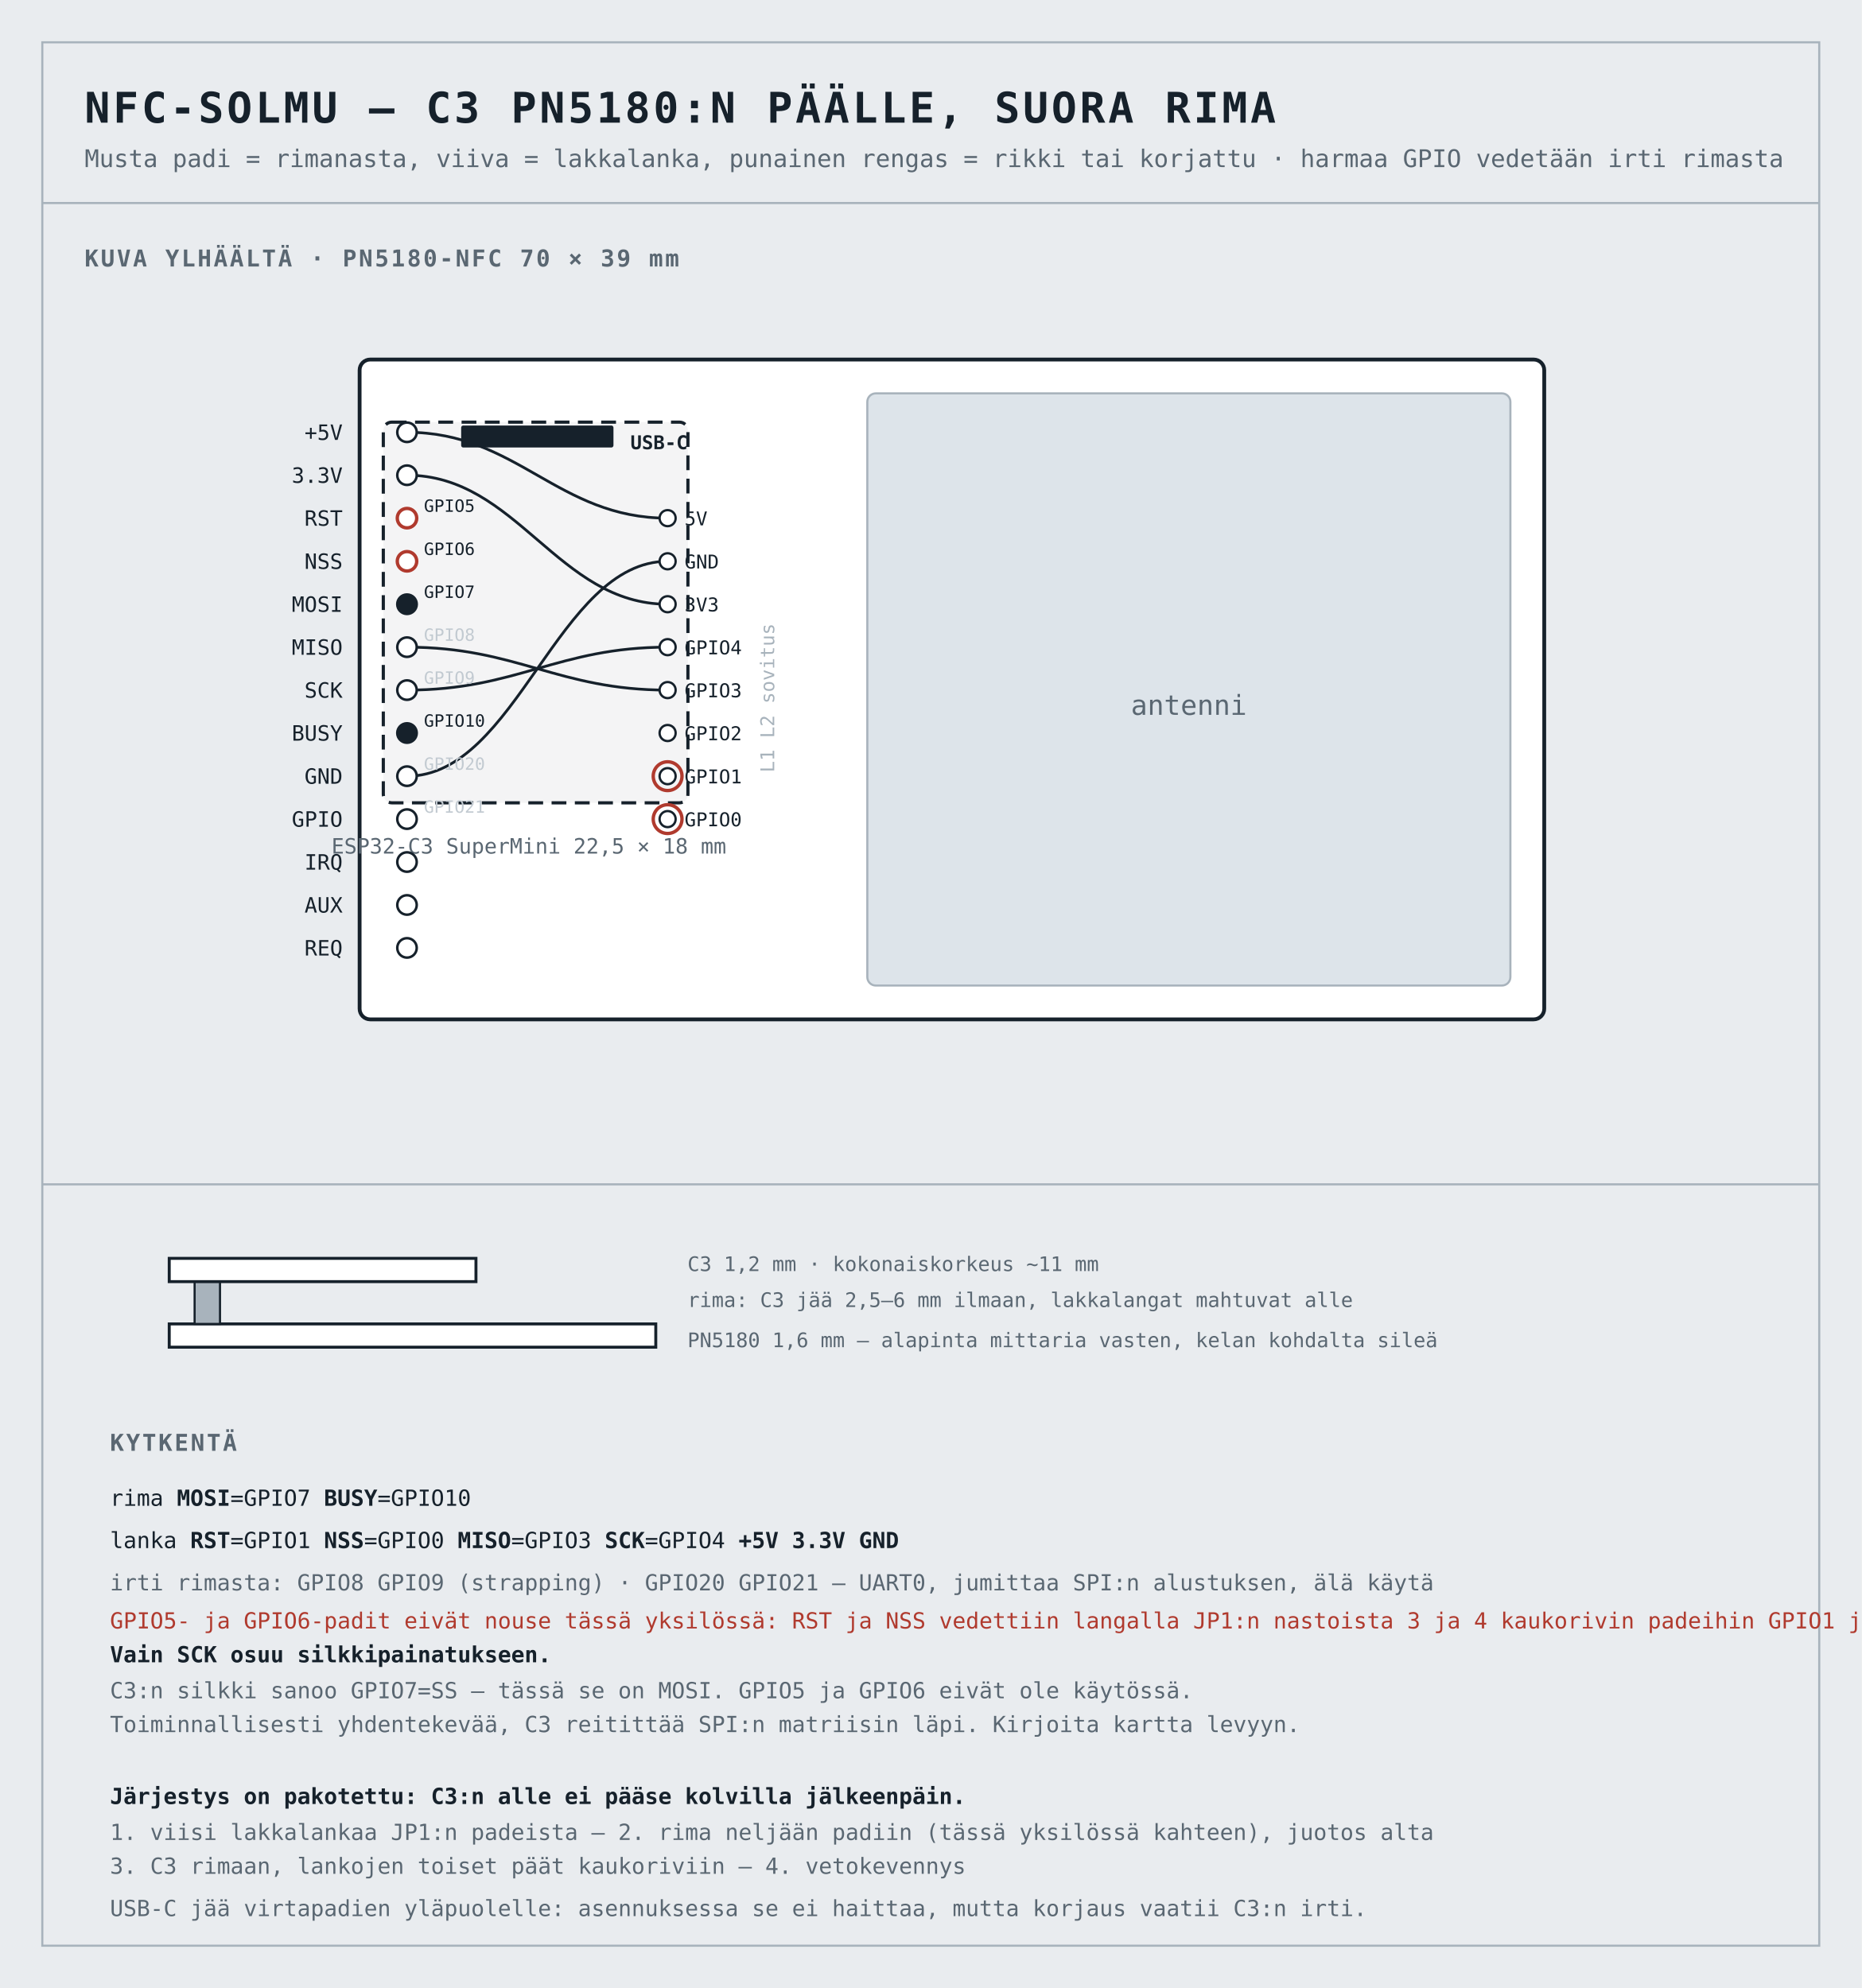
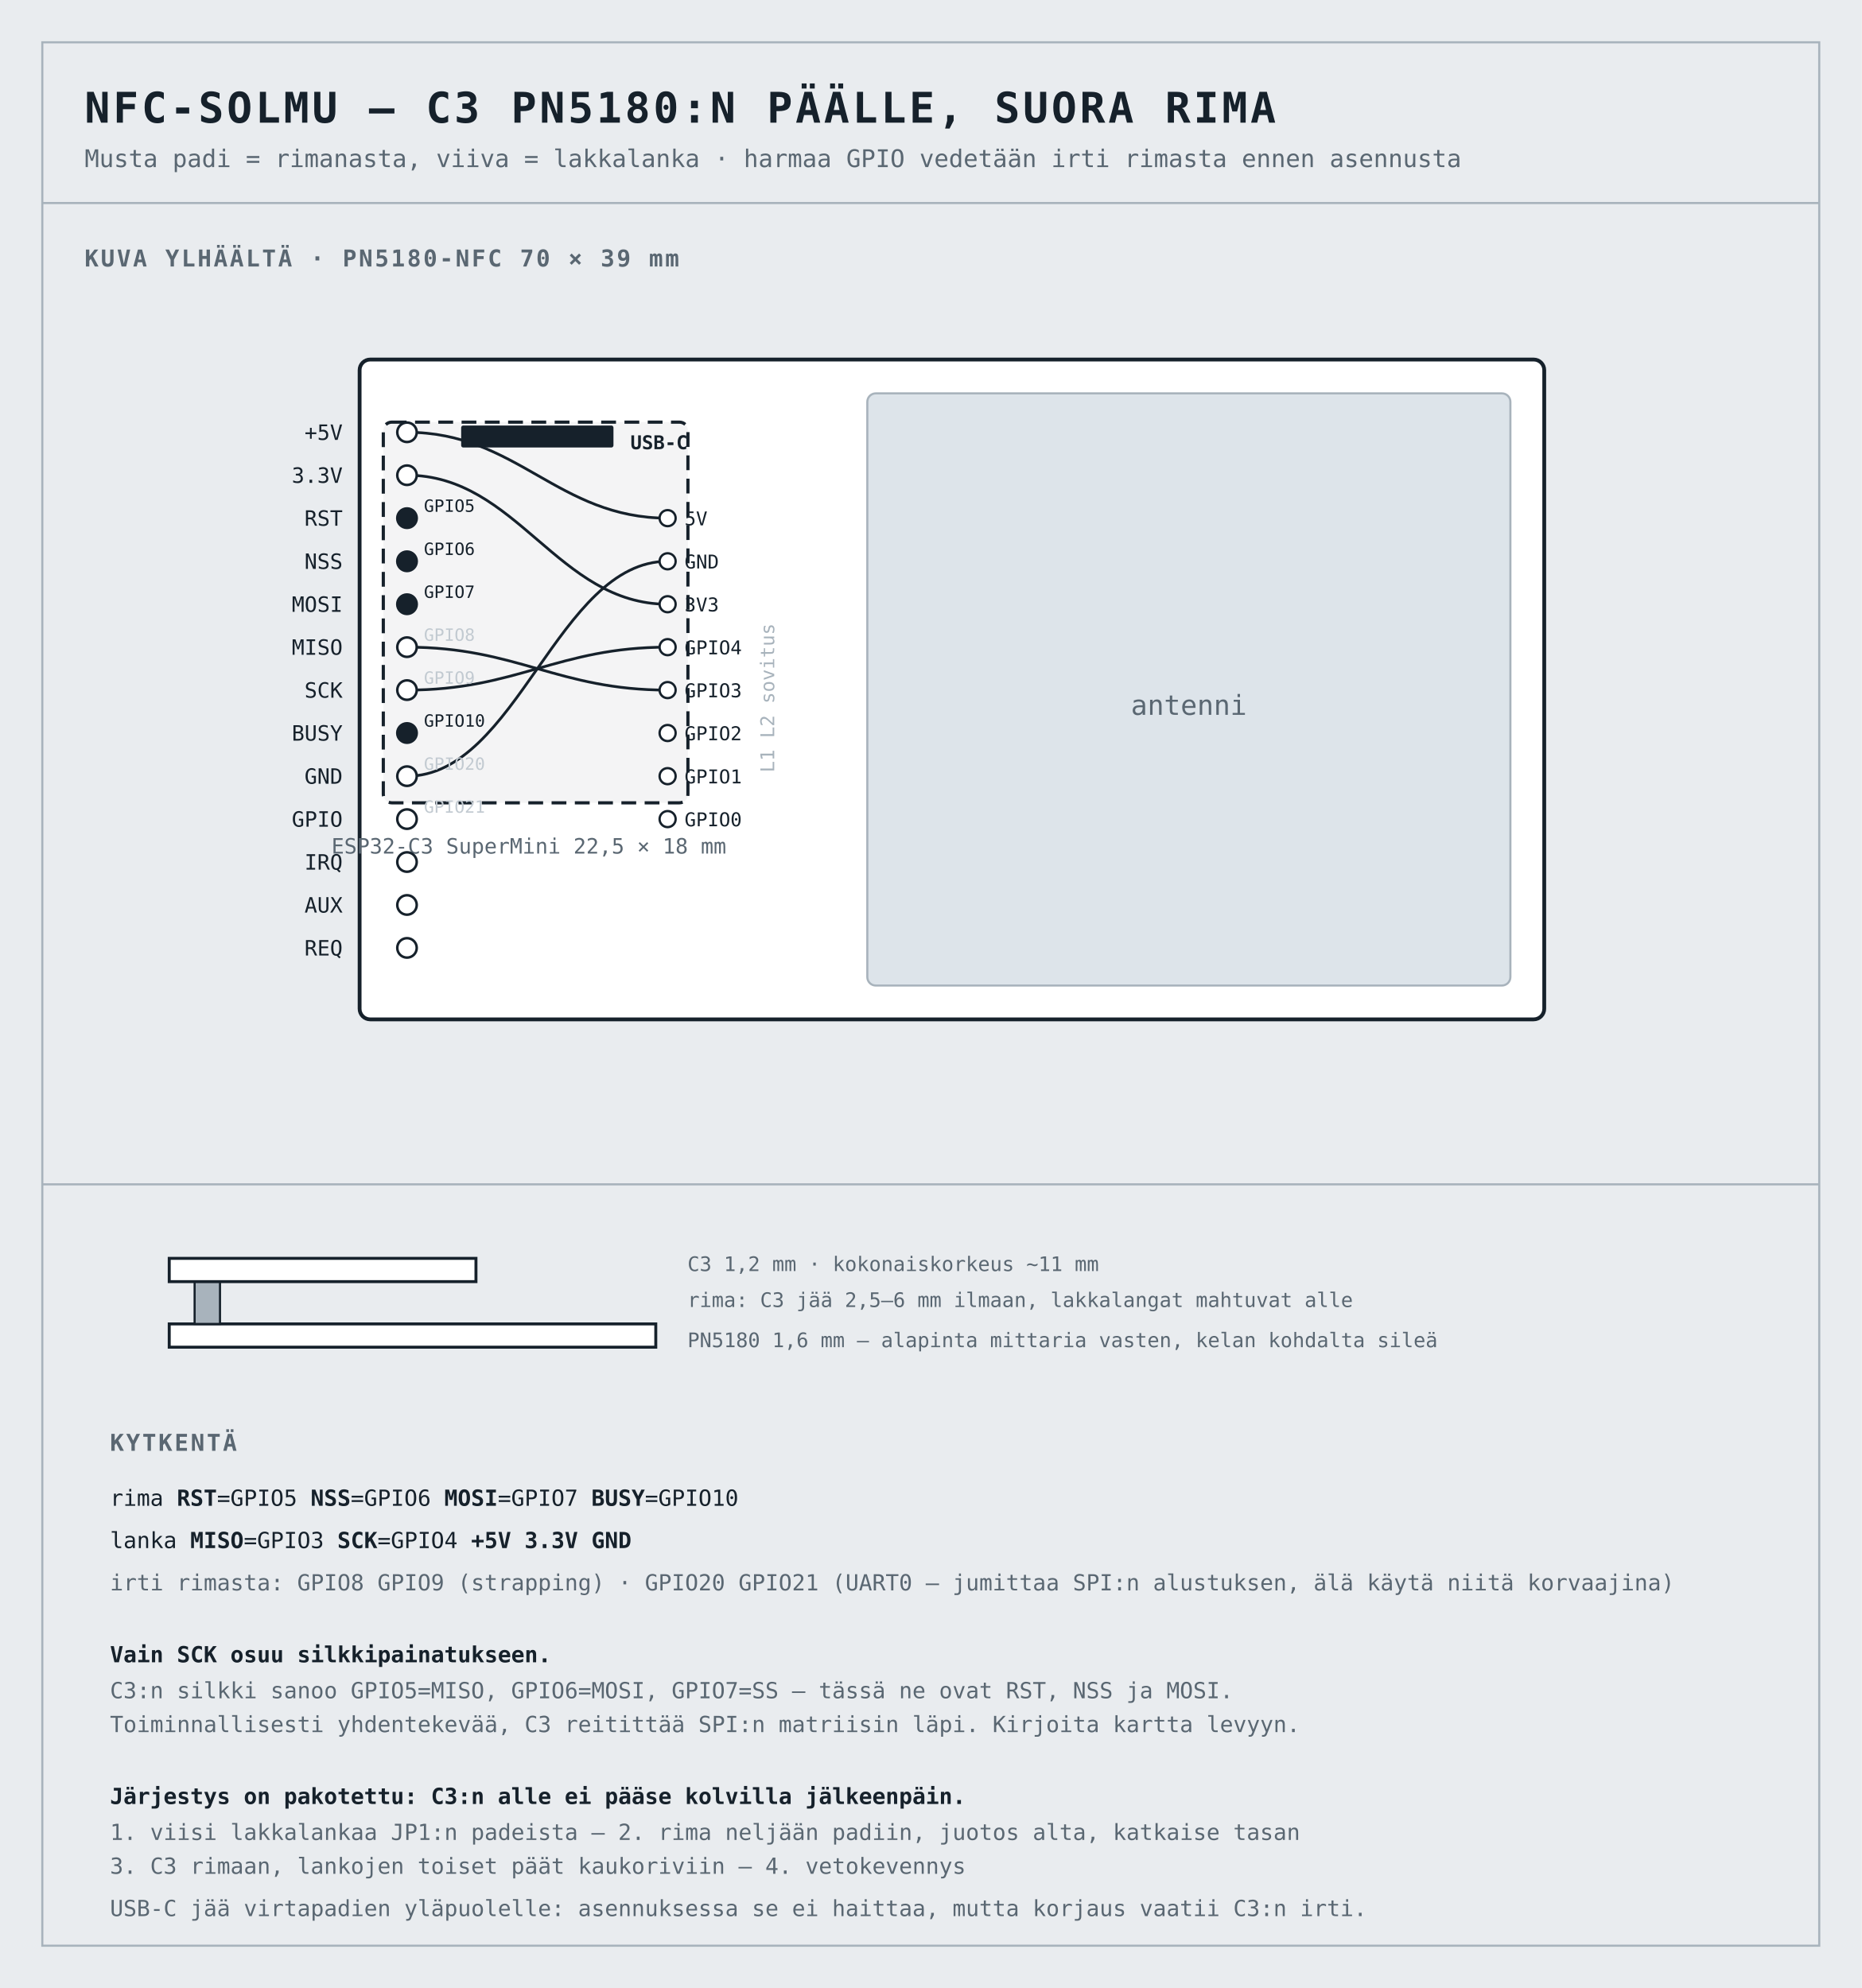
<svg xmlns="http://www.w3.org/2000/svg" viewBox="0 0 880 940" width="880" height="940" font-family="ui-monospace, SFMono-Regular, Menlo, Consolas, monospace">
  <rect width="880" height="940" fill="#E9ECEF" />
  <rect x="20" y="20" width="840" height="900" fill="none" stroke="#A8B3BC" />
  <text x="40" y="58" font-size="20" font-weight="700" fill="#16212B" letter-spacing="1.4">NFC-SOLMU — C3 PN5180:N PÄÄLLE, SUORA RIMA</text>
-   <text x="40" y="79" font-size="11.5" fill="#5A6772">Musta padi = rimanasta, viiva = lakkalanka, punainen rengas = rikki tai korjattu · harmaa GPIO vedetään irti rimasta</text>
+   <text x="40" y="79" font-size="11.5" fill="#5A6772">Musta padi = rimanasta, viiva = lakkalanka · harmaa GPIO vedetään irti rimasta ennen asennusta</text>
  <line x1="20" y1="96" x2="860" y2="96" stroke="#A8B3BC" />
  <text x="40" y="126" font-size="11" font-weight="700" fill="#5A6772" letter-spacing="1">KUVA YLHÄÄLTÄ · PN5180-NFC 70 × 39 mm</text>
  <rect x="170" y="170" width="560.0" height="312.0" rx="5" fill="#FFFFFF" stroke="#16212B" stroke-width="1.8" />
  <rect x="410.0" y="186.0" width="304.0" height="280.0" rx="4" fill="#DDE4EA" stroke="#A8B3BC" />
  <text x="562.0" y="338.0" font-size="13" fill="#5A6772" text-anchor="middle">antenni</text>
  <text x="366.0" y="330.0" font-size="9" fill="#A8B3BC" text-anchor="middle" transform="rotate(-90 366.0 330.0)">L1 L2 sovitus</text>
  <rect x="181.2" y="199.6" width="144.0" height="180.0" rx="4" fill="#16212B" fill-opacity="0.05" stroke="#16212B" stroke-width="1.5" stroke-dasharray="7 4" />
  <text x="250.0" y="403.6" font-size="10" fill="#5A6772" text-anchor="middle">ESP32-C3 SuperMini 22,5 × 18 mm</text>
  <rect x="218.0" y="201.2" width="72.0" height="10.4" rx="1" fill="#16212B" />
  <text x="298.0" y="212.4" font-size="9" font-weight="700" fill="#16212B">USB-C</text>
  <path d="M192.4 204.4 C244.4 204.4 263.6 245.0 315.6 245.0" fill="none" stroke="#16212B" stroke-width="1.3" />
  <path d="M192.4 224.7 C244.4 224.7 263.6 285.7 315.6 285.7" fill="none" stroke="#16212B" stroke-width="1.3" />
  <path d="M192.4 367.0 C244.4 367.0 263.6 265.4 315.6 265.4" fill="none" stroke="#16212B" stroke-width="1.3" />
  <path d="M192.4 306.0 C244.4 306.0 263.6 326.3 315.6 326.3" fill="none" stroke="#16212B" stroke-width="1.3" />
  <path d="M192.4 326.3 C244.4 326.3 263.6 306.0 315.6 306.0" fill="none" stroke="#16212B" stroke-width="1.3" />
  <circle cx="192.4" cy="204.4" r="4.6" fill="#FFFFFF" stroke="#16212B" stroke-width="1.2" />
  <text x="162" y="208.0" font-size="10" fill="#16212B" text-anchor="end">+5V</text>
  <circle cx="192.4" cy="224.7" r="4.6" fill="#FFFFFF" stroke="#16212B" stroke-width="1.2" />
  <text x="162" y="228.3" font-size="10" fill="#16212B" text-anchor="end">3.3V</text>
-   <circle cx="192.4" cy="245.0" r="4.6" fill="#FFFFFF" stroke="#B03A2E" stroke-width="1.6" />
+   <circle cx="192.4" cy="245.0" r="4.6" fill="#16212B" stroke="#16212B" stroke-width="1.2" />
  <text x="162" y="248.6" font-size="10" fill="#16212B" text-anchor="end">RST</text>
  <text x="200.4" y="242.0" font-size="8" fill="#16212B">GPIO5</text>
  <circle cx="315.6" cy="245.0" r="3.8" fill="#FFFFFF" stroke="#16212B" stroke-width="1.1" />
  <text x="323.6" y="248.4" font-size="9" fill="#16212B">5V</text>
-   <circle cx="192.4" cy="265.4" r="4.6" fill="#FFFFFF" stroke="#B03A2E" stroke-width="1.6" />
+   <circle cx="192.4" cy="265.4" r="4.6" fill="#16212B" stroke="#16212B" stroke-width="1.2" />
  <text x="162" y="269.0" font-size="10" fill="#16212B" text-anchor="end">NSS</text>
  <text x="200.4" y="262.4" font-size="8" fill="#16212B">GPIO6</text>
  <circle cx="315.6" cy="265.4" r="3.8" fill="#FFFFFF" stroke="#16212B" stroke-width="1.1" />
  <text x="323.6" y="268.8" font-size="9" fill="#16212B">GND</text>
  <circle cx="192.4" cy="285.7" r="4.6" fill="#16212B" stroke="#16212B" stroke-width="1.2" />
  <text x="162" y="289.3" font-size="10" fill="#16212B" text-anchor="end">MOSI</text>
  <text x="200.4" y="282.7" font-size="8" fill="#16212B">GPIO7</text>
  <circle cx="315.6" cy="285.7" r="3.8" fill="#FFFFFF" stroke="#16212B" stroke-width="1.1" />
  <text x="323.6" y="289.1" font-size="9" fill="#16212B">3V3</text>
  <circle cx="192.4" cy="306.0" r="4.6" fill="#FFFFFF" stroke="#16212B" stroke-width="1.2" />
  <text x="162" y="309.6" font-size="10" fill="#16212B" text-anchor="end">MISO</text>
  <text x="200.4" y="303.0" font-size="8" fill="#C2CAD1">GPIO8</text>
  <circle cx="315.6" cy="306.0" r="3.8" fill="#FFFFFF" stroke="#16212B" stroke-width="1.1" />
  <text x="323.6" y="309.4" font-size="9" fill="#16212B">GPIO4</text>
  <circle cx="192.4" cy="326.3" r="4.6" fill="#FFFFFF" stroke="#16212B" stroke-width="1.2" />
  <text x="162" y="329.9" font-size="10" fill="#16212B" text-anchor="end">SCK</text>
  <text x="200.4" y="323.3" font-size="8" fill="#C2CAD1">GPIO9</text>
  <circle cx="315.6" cy="326.3" r="3.8" fill="#FFFFFF" stroke="#16212B" stroke-width="1.1" />
  <text x="323.6" y="329.7" font-size="9" fill="#16212B">GPIO3</text>
  <circle cx="192.4" cy="346.6" r="4.6" fill="#16212B" stroke="#16212B" stroke-width="1.2" />
  <text x="162" y="350.2" font-size="10" fill="#16212B" text-anchor="end">BUSY</text>
  <text x="200.4" y="343.6" font-size="8" fill="#16212B">GPIO10</text>
  <circle cx="315.6" cy="346.6" r="3.8" fill="#FFFFFF" stroke="#16212B" stroke-width="1.1" />
  <text x="323.6" y="350.0" font-size="9" fill="#16212B">GPIO2</text>
  <circle cx="192.4" cy="367.0" r="4.6" fill="#FFFFFF" stroke="#16212B" stroke-width="1.2" />
  <text x="162" y="370.6" font-size="10" fill="#16212B" text-anchor="end">GND</text>
  <text x="200.4" y="364.0" font-size="8" fill="#C2CAD1">GPIO20</text>
  <circle cx="315.6" cy="367.0" r="3.8" fill="#FFFFFF" stroke="#16212B" stroke-width="1.1" />
  <text x="323.6" y="370.4" font-size="9" fill="#16212B">GPIO1</text>
  <circle cx="192.4" cy="387.3" r="4.6" fill="#FFFFFF" stroke="#16212B" stroke-width="1.2" />
  <text x="162" y="390.9" font-size="10" fill="#16212B" text-anchor="end">GPIO</text>
  <text x="200.4" y="384.3" font-size="8" fill="#C2CAD1">GPIO21</text>
  <circle cx="315.6" cy="387.3" r="3.8" fill="#FFFFFF" stroke="#16212B" stroke-width="1.1" />
  <text x="323.6" y="390.7" font-size="9" fill="#16212B">GPIO0</text>
  <circle cx="192.4" cy="407.6" r="4.6" fill="#FFFFFF" stroke="#16212B" stroke-width="1.2" />
  <text x="162" y="411.2" font-size="10" fill="#16212B" text-anchor="end">IRQ</text>
  <circle cx="192.4" cy="427.9" r="4.6" fill="#FFFFFF" stroke="#16212B" stroke-width="1.2" />
  <text x="162" y="431.5" font-size="10" fill="#16212B" text-anchor="end">AUX</text>
  <circle cx="192.4" cy="448.2" r="4.6" fill="#FFFFFF" stroke="#16212B" stroke-width="1.2" />
  <text x="162" y="451.8" font-size="10" fill="#16212B" text-anchor="end">REQ</text>
-   <g fill="none" stroke="#B03A2E" stroke-width="1.6">
-     <circle cx="315.6" cy="367.0" r="6.8" />
-     <circle cx="315.6" cy="387.3" r="6.8" />
-   </g>
  <line x1="20" y1="560" x2="860" y2="560" stroke="#A8B3BC" />
  <g>
    <rect x="80" y="626" width="230" height="11" fill="#FFFFFF" stroke="#16212B" stroke-width="1.4" />
    <rect x="92" y="606" width="12" height="20" fill="#A8B3BC" stroke="#16212B" />
    <rect x="80" y="595" width="145" height="11" fill="#FFFFFF" stroke="#16212B" stroke-width="1.4" />
    <text x="325" y="637" font-size="9.5" fill="#5A6772">PN5180 1,6 mm — alapinta mittaria vasten, kelan kohdalta sileä</text>
    <text x="325" y="618" font-size="9.5" fill="#5A6772">rima: C3 jää 2,5–6 mm ilmaan, lakkalangat mahtuvat alle</text>
    <text x="325" y="601" font-size="9.5" fill="#5A6772">C3 1,2 mm · kokonaiskorkeus ~11 mm</text>
  </g>
  <text x="52" y="686" font-size="11" font-weight="700" fill="#5A6772" letter-spacing="1">KYTKENTÄ</text>
  <g font-size="10.5" fill="#16212B">
-     <text x="52" y="712">rima  <tspan font-weight="700">MOSI</tspan>=GPIO7  <tspan font-weight="700">BUSY</tspan>=GPIO10</text>
-     <text x="52" y="732">lanka <tspan font-weight="700">RST</tspan>=GPIO1  <tspan font-weight="700">NSS</tspan>=GPIO0  <tspan font-weight="700">MISO</tspan>=GPIO3  <tspan font-weight="700">SCK</tspan>=GPIO4  <tspan font-weight="700">+5V</tspan>
+     <text x="52" y="712">rima  <tspan font-weight="700">RST</tspan>=GPIO5  <tspan font-weight="700">NSS</tspan>=GPIO6  <tspan font-weight="700">MOSI</tspan>=GPIO7  <tspan font-weight="700">BUSY</tspan>=GPIO10</text>
+     <text x="52" y="732">lanka <tspan font-weight="700">MISO</tspan>=GPIO3  <tspan font-weight="700">SCK</tspan>=GPIO4  <tspan font-weight="700">+5V</tspan>
      <tspan font-weight="700">3.3V</tspan>
      <tspan font-weight="700">GND</tspan>
    </text>
-     <text x="52" y="752" fill="#5A6772">irti rimasta: GPIO8 GPIO9 (strapping) · GPIO20 GPIO21 — UART0, jumittaa SPI:n alustuksen, älä käytä</text>
-     <text x="52" y="770" fill="#B03A2E">GPIO5- ja GPIO6-padit eivät nouse tässä yksilössä: RST ja NSS vedettiin langalla JP1:n nastoista 3 ja 4 kaukorivin padeihin GPIO1 ja GPIO0.</text>
+     <text x="52" y="752" fill="#5A6772">irti rimasta: GPIO8 GPIO9 (strapping) · GPIO20 GPIO21 (UART0 — jumittaa SPI:n alustuksen, älä käytä niitä korvaajina)</text>
    <text x="52" y="786" font-weight="700">Vain SCK osuu silkkipainatukseen.</text>
-     <text x="52" y="803" fill="#5A6772">C3:n silkki sanoo GPIO7=SS — tässä se on MOSI. GPIO5 ja GPIO6 eivät ole käytössä.</text>
+     <text x="52" y="803" fill="#5A6772">C3:n silkki sanoo GPIO5=MISO, GPIO6=MOSI, GPIO7=SS — tässä ne ovat RST, NSS ja MOSI.</text>
    <text x="52" y="819" fill="#5A6772">Toiminnallisesti yhdentekevää, C3 reitittää SPI:n matriisin läpi. Kirjoita kartta levyyn.</text>
    <text x="52" y="853" font-weight="700">Järjestys on pakotettu: C3:n alle ei pääse kolvilla jälkeenpäin.</text>
-     <text x="52" y="870" fill="#5A6772">1. viisi lakkalankaa JP1:n padeista — 2. rima neljään padiin (tässä yksilössä kahteen), juotos alta</text>
+     <text x="52" y="870" fill="#5A6772">1. viisi lakkalankaa JP1:n padeista — 2. rima neljään padiin, juotos alta, katkaise tasan</text>
    <text x="52" y="886" fill="#5A6772">3. C3 rimaan, lankojen toiset päät kaukoriviin — 4. vetokevennys</text>
    <text x="52" y="906" fill="#5A6772">USB-C jää virtapadien yläpuolelle: asennuksessa se ei haittaa, mutta korjaus vaatii C3:n irti.</text>
  </g>
</svg>
